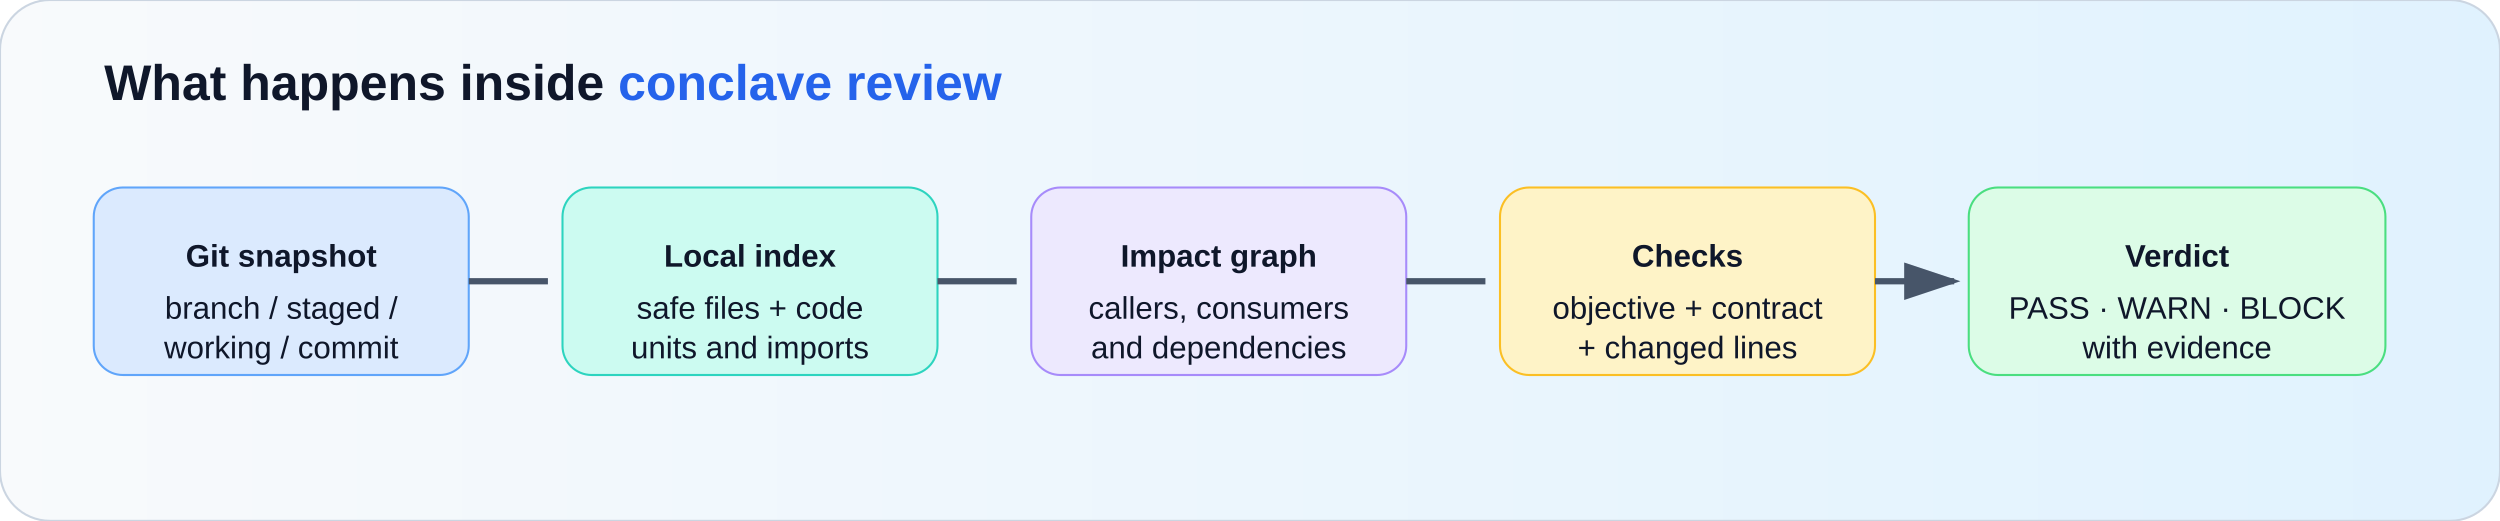
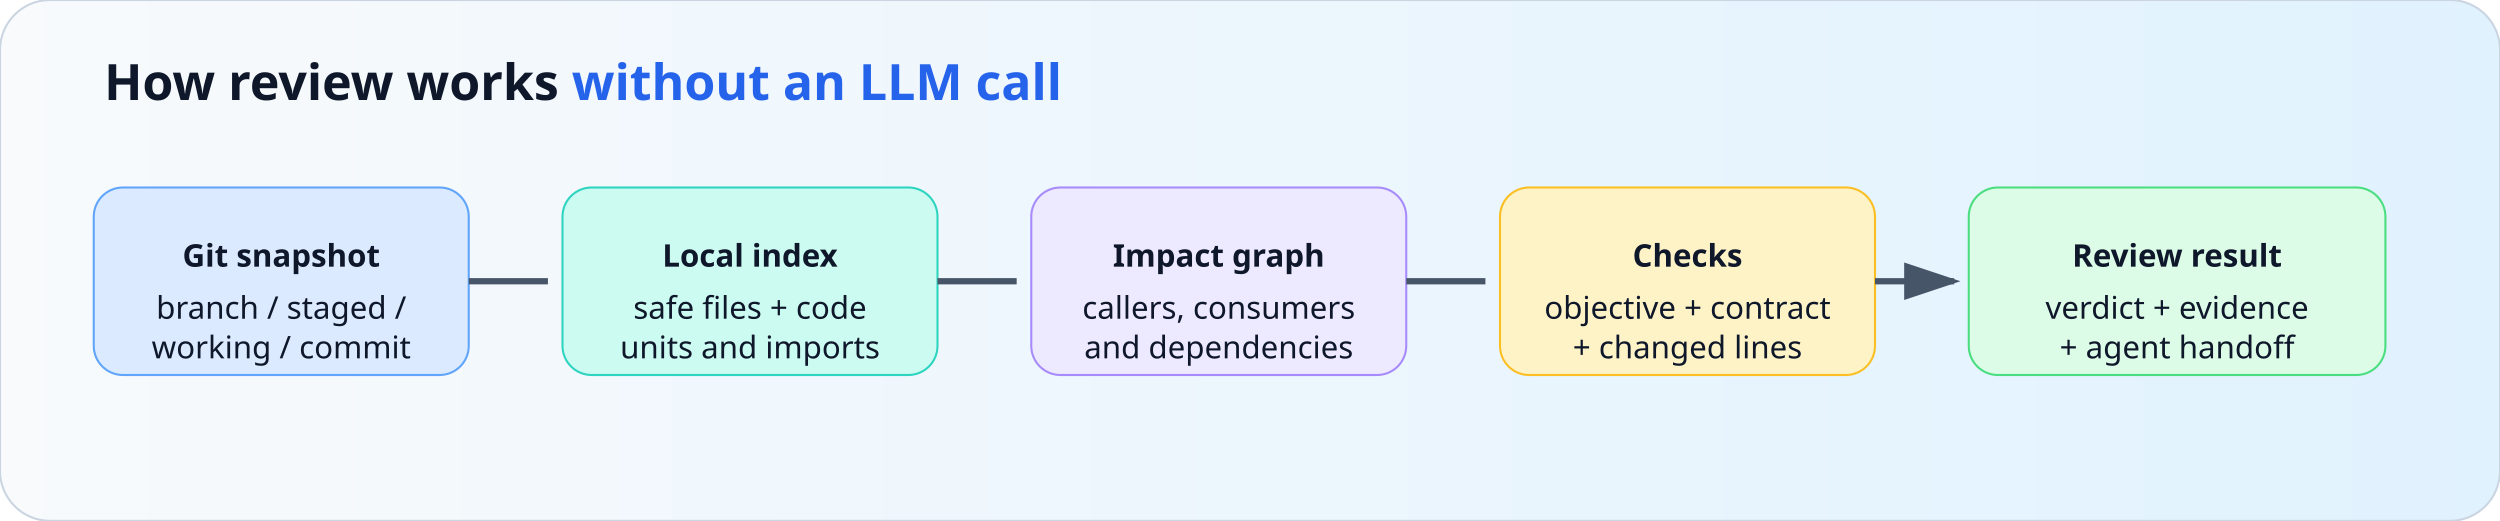
<svg xmlns="http://www.w3.org/2000/svg" width="1200" height="250" viewBox="0 0 1200 250" role="img" aria-labelledby="title desc">
  <defs>
    <linearGradient id="bg" x1="0" x2="1">
      <stop stop-color="#f8fafc" />
      <stop offset="1" stop-color="#e0f2fe" />
    </linearGradient>
    <marker id="arrow" markerWidth="10" markerHeight="10" refX="8" refY="3" orient="auto">
      <path d="M0,0 L0,6 L9,3 z" fill="#475569" />
    </marker>
  </defs>
  <rect width="1200" height="250" rx="24" fill="url(#bg)" stroke="#cbd5e1" />
-   <text x="50" y="48" fill="#0f172a" font-family="Arial,sans-serif" font-size="24" font-weight="700">What happens inside <tspan fill="#2563eb">conclave review</tspan>
+   <text x="50" y="48" fill="#0f172a" font-family="ui-sans-serif,system-ui,sans-serif" font-size="24" font-weight="700">How review works <tspan fill="#2563eb">without an LLM call</tspan>
  </text>
-   <g font-family="Arial,sans-serif" font-size="15" fill="#0f172a">
+   <g font-family="ui-sans-serif,system-ui,sans-serif" font-size="15" fill="#0f172a">
    <g transform="translate(45 90)">
      <rect width="180" height="90" rx="14" fill="#dbeafe" stroke="#60a5fa" />
      <text x="90" y="38" text-anchor="middle" font-weight="700">Git snapshot</text>
      <text x="90" y="63" text-anchor="middle">branch / staged /</text>
      <text x="90" y="82" text-anchor="middle">working / commit</text>
    </g>
    <g transform="translate(270 90)">
      <rect width="180" height="90" rx="14" fill="#ccfbf1" stroke="#2dd4bf" />
      <text x="90" y="38" text-anchor="middle" font-weight="700">Local index</text>
      <text x="90" y="63" text-anchor="middle">safe files + code</text>
      <text x="90" y="82" text-anchor="middle">units and imports</text>
    </g>
    <g transform="translate(495 90)">
      <rect width="180" height="90" rx="14" fill="#ede9fe" stroke="#a78bfa" />
      <text x="90" y="38" text-anchor="middle" font-weight="700">Impact graph</text>
      <text x="90" y="63" text-anchor="middle">callers, consumers</text>
      <text x="90" y="82" text-anchor="middle">and dependencies</text>
    </g>
    <g transform="translate(720 90)">
      <rect width="180" height="90" rx="14" fill="#fef3c7" stroke="#fbbf24" />
      <text x="90" y="38" text-anchor="middle" font-weight="700">Checks</text>
      <text x="90" y="63" text-anchor="middle">objective + contract</text>
      <text x="90" y="82" text-anchor="middle">+ changed lines</text>
    </g>
    <g transform="translate(945 90)">
      <rect width="200" height="90" rx="14" fill="#dcfce7" stroke="#4ade80" />
-       <text x="100" y="38" text-anchor="middle" font-weight="700">Verdict</text>
-       <text x="100" y="63" text-anchor="middle">PASS · WARN · BLOCK</text>
-       <text x="100" y="82" text-anchor="middle">with evidence</text>
+       <text x="100" y="38" text-anchor="middle" font-weight="700">Review result</text>
+       <text x="100" y="63" text-anchor="middle">verdict + evidence</text>
+       <text x="100" y="82" text-anchor="middle">+ agent handoff</text>
    </g>
  </g>
  <path d="M225 135h38M450 135h38M675 135h38M900 135h38" stroke="#475569" stroke-width="3" marker-end="url(#arrow)" />
</svg>
